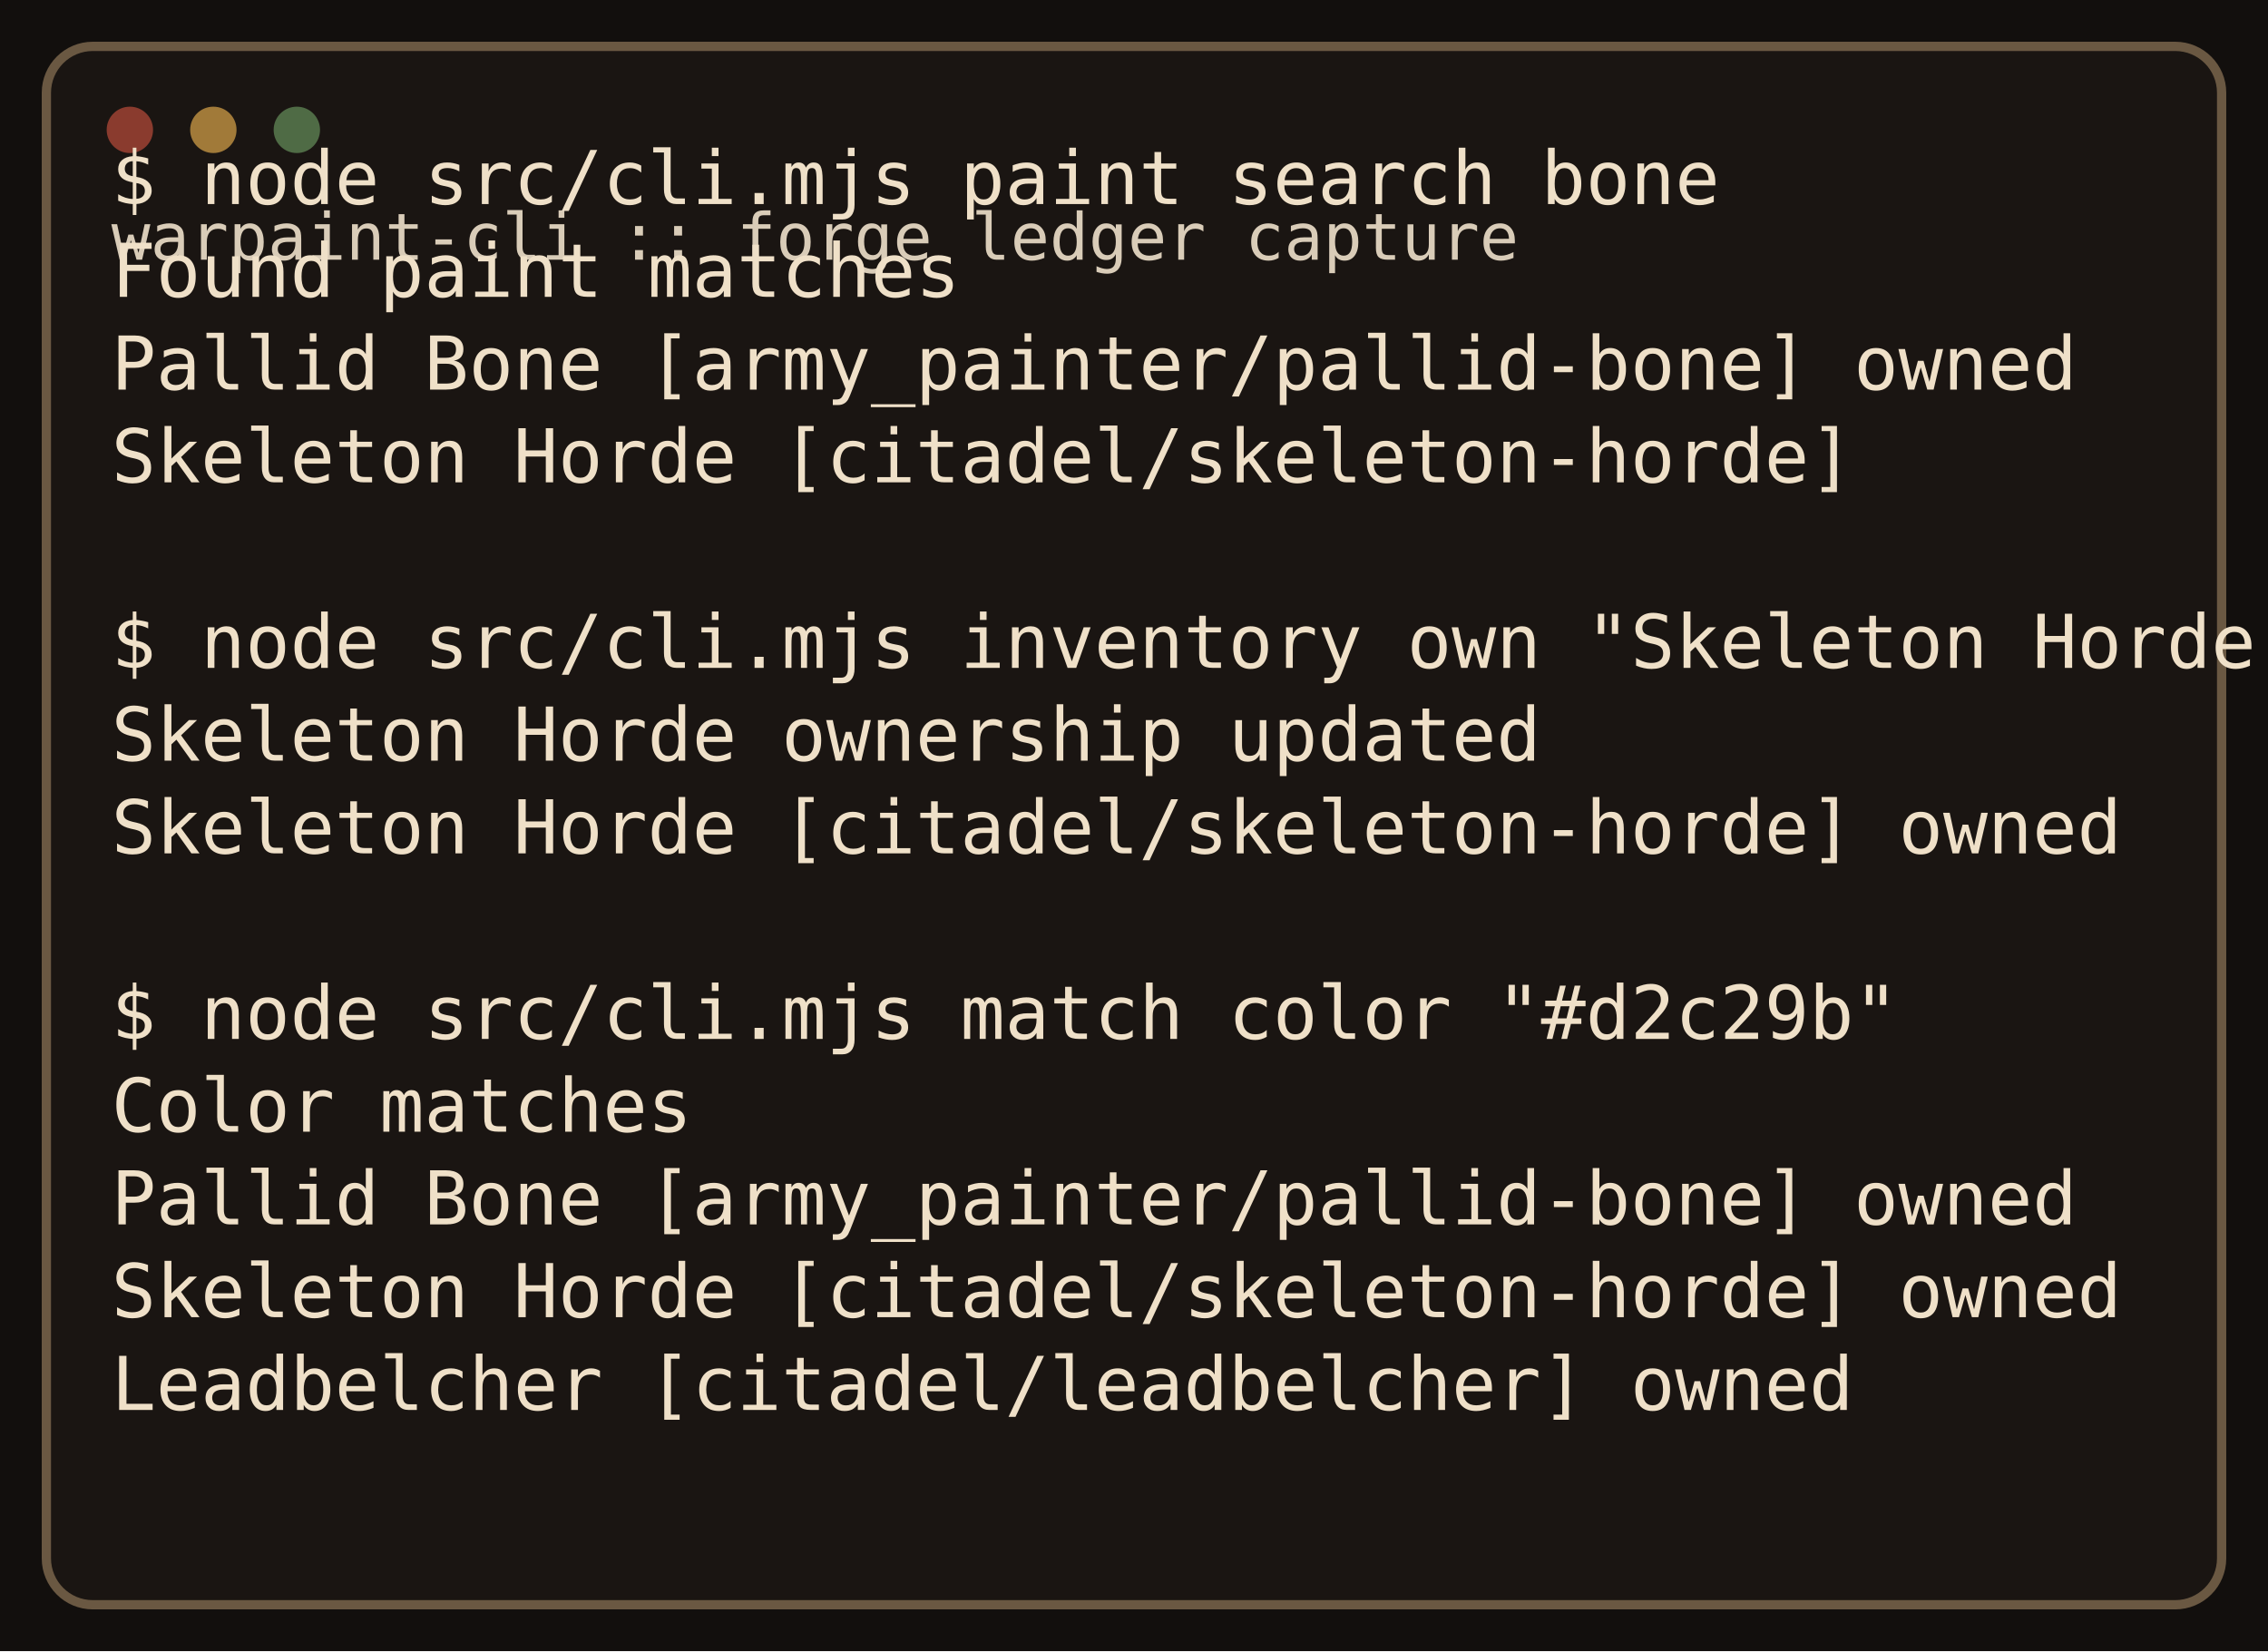
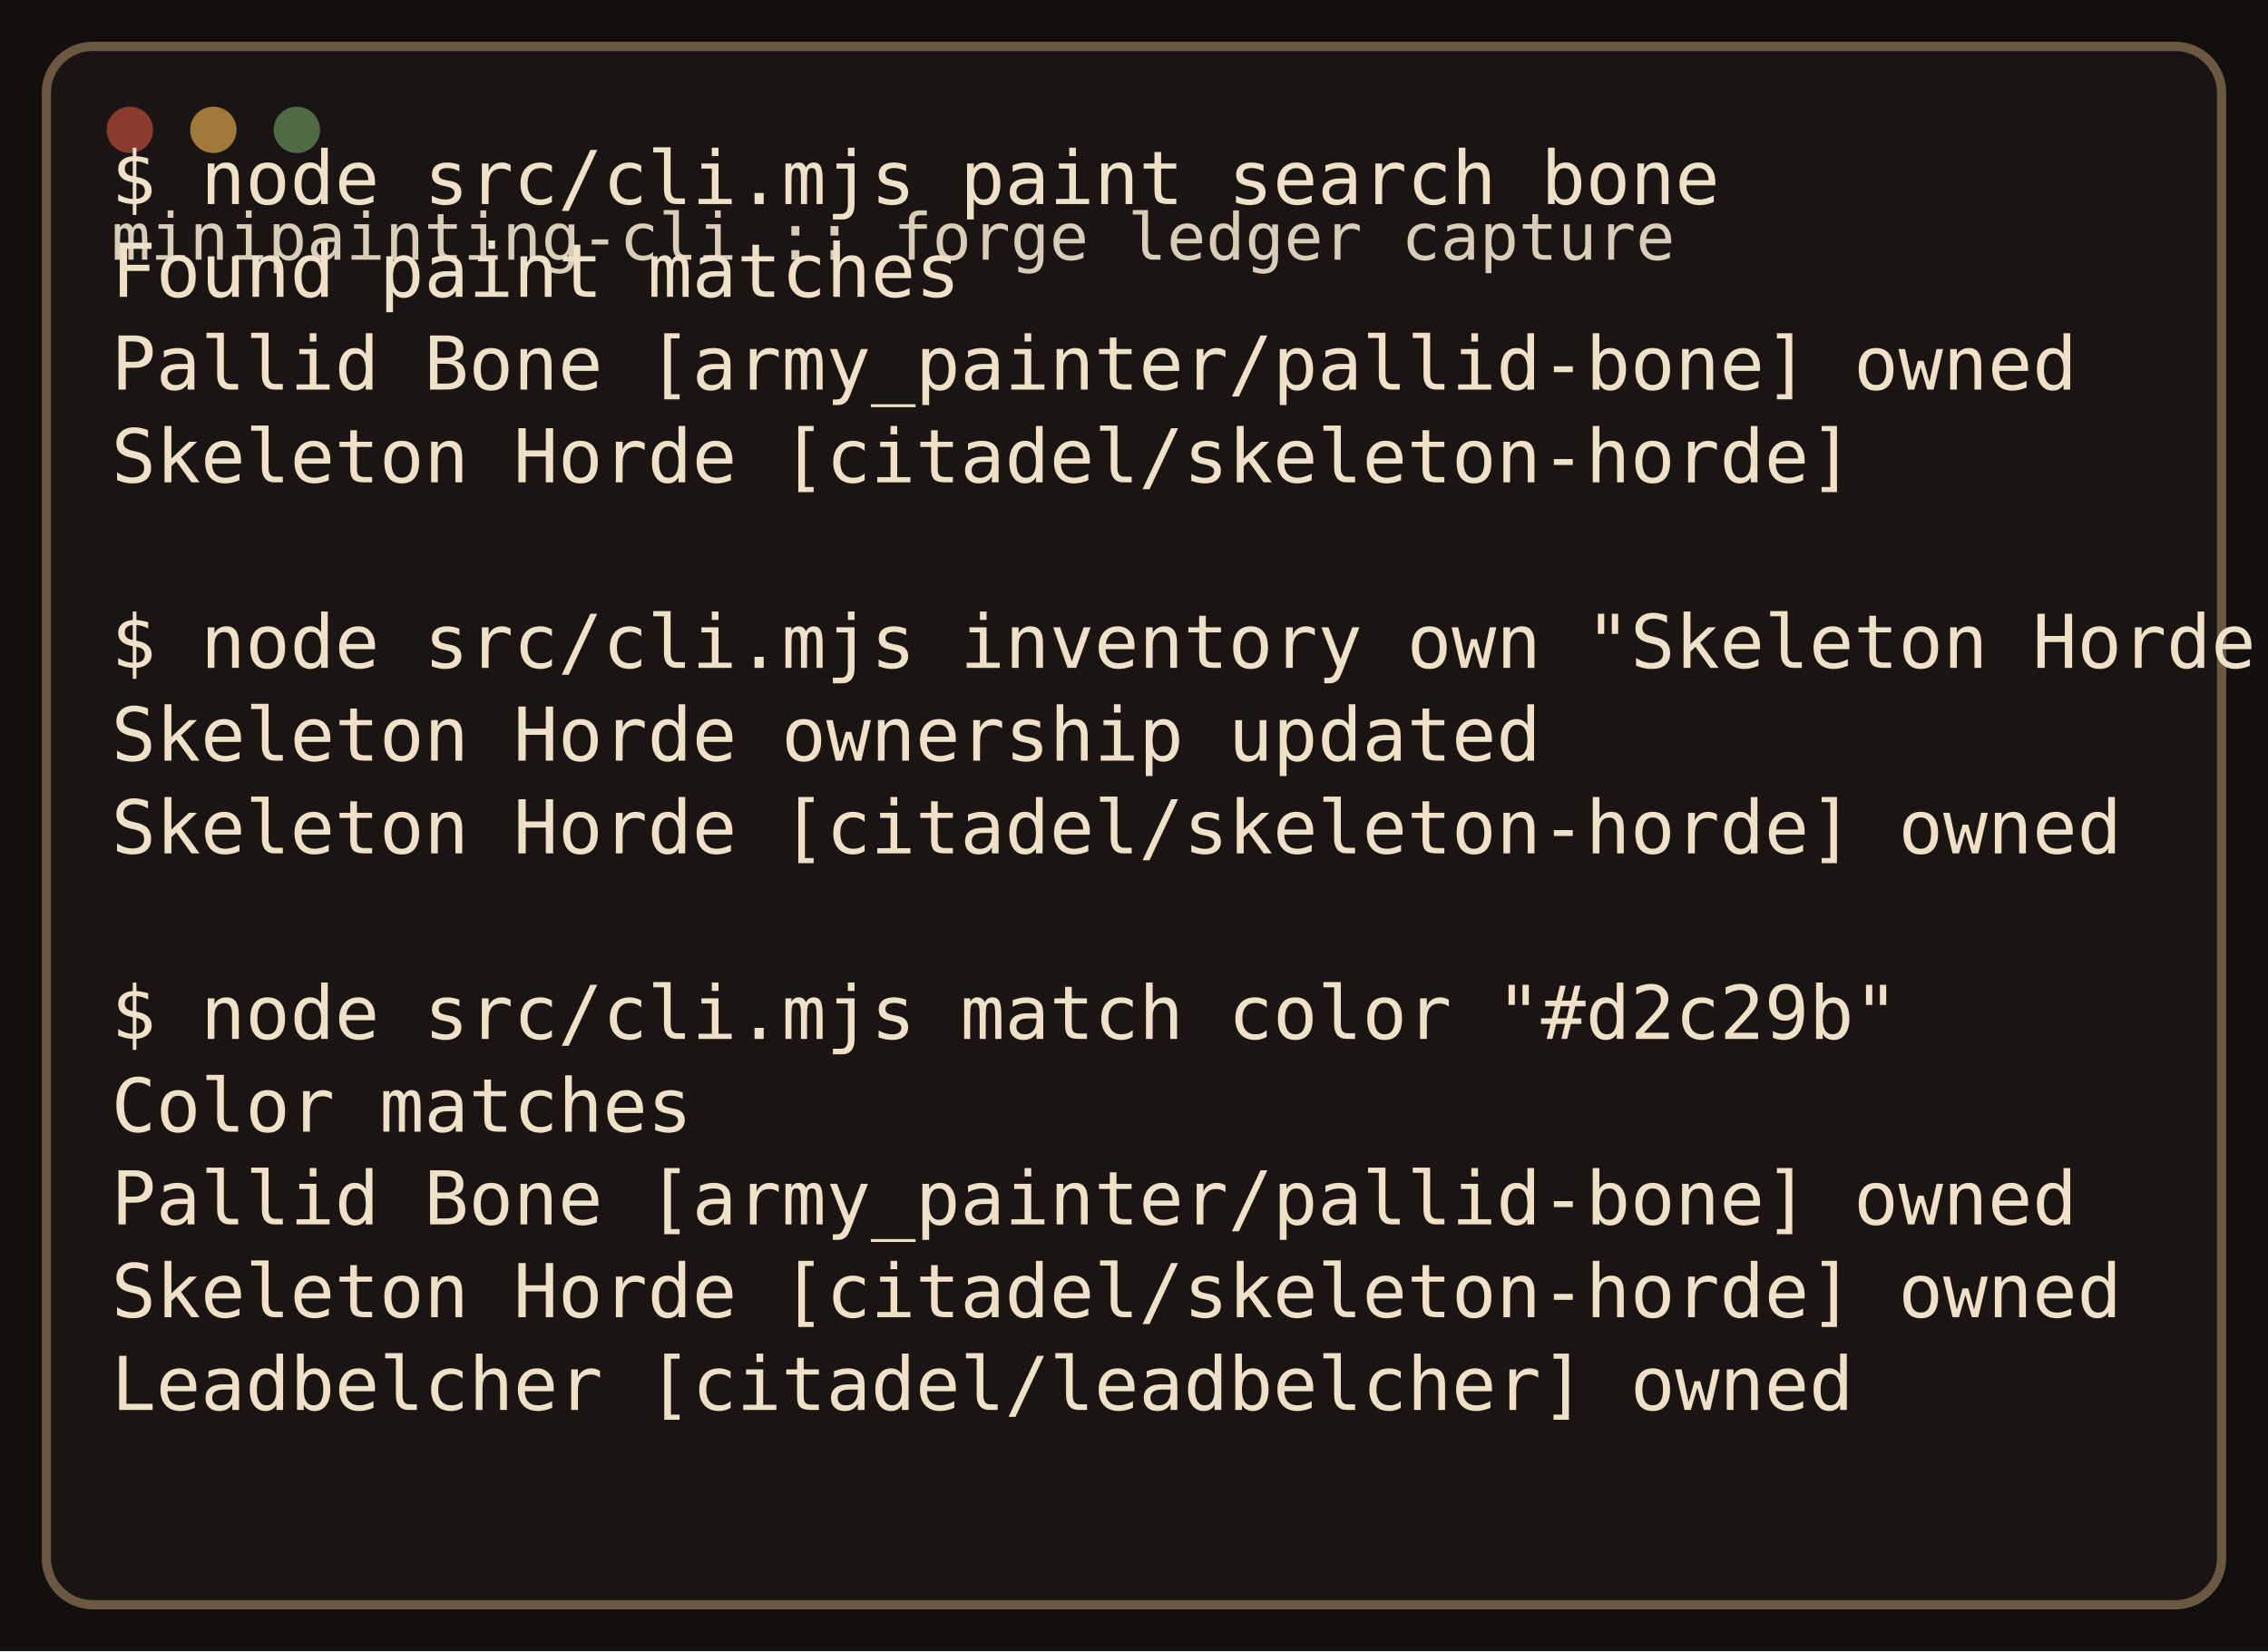
<svg xmlns="http://www.w3.org/2000/svg" width="489" height="356" viewBox="0 0 489 356">
  <rect width="100%" height="100%" fill="#120f0d" />
  <rect x="10" y="10" width="469" height="336" rx="10" fill="#1a1512" stroke="#6a5842" stroke-width="2" />
  <circle cx="28" cy="28" r="5" fill="#8a3b2e" />
  <circle cx="46" cy="28" r="5" fill="#a17a39" />
  <circle cx="64" cy="28" r="5" fill="#4f6b45" />
-   <text x="24" y="56" fill="#d9ccb8" font-family="Menlo, Consolas, monospace" font-size="14">warpaint-cli :: forge ledger capture</text>
+   <text x="24" y="56" fill="#d9ccb8" font-family="Menlo, Consolas, monospace" font-size="14">minipainting-cli :: forge ledger capture</text>
  <g fill="#efe0c8" font-family="Menlo, Consolas, monospace" font-size="16" xml:space="preserve">
    <text x="24" y="44">$ node src/cli.mjs paint search bone</text>
    <text x="24" y="64">Found paint matches</text>
    <text x="24" y="84">Pallid Bone [army_painter/pallid-bone] owned</text>
    <text x="24" y="104">Skeleton Horde [citadel/skeleton-horde]</text>
    <text x="24" y="124" />
    <text x="24" y="144">$ node src/cli.mjs inventory own "Skeleton Horde"</text>
    <text x="24" y="164">Skeleton Horde ownership updated</text>
    <text x="24" y="184">Skeleton Horde [citadel/skeleton-horde] owned</text>
    <text x="24" y="204" />
    <text x="24" y="224">$ node src/cli.mjs match color "#d2c29b"</text>
    <text x="24" y="244">Color matches</text>
    <text x="24" y="264">Pallid Bone [army_painter/pallid-bone] owned</text>
    <text x="24" y="284">Skeleton Horde [citadel/skeleton-horde] owned</text>
    <text x="24" y="304">Leadbelcher [citadel/leadbelcher] owned</text>
  </g>
</svg>
